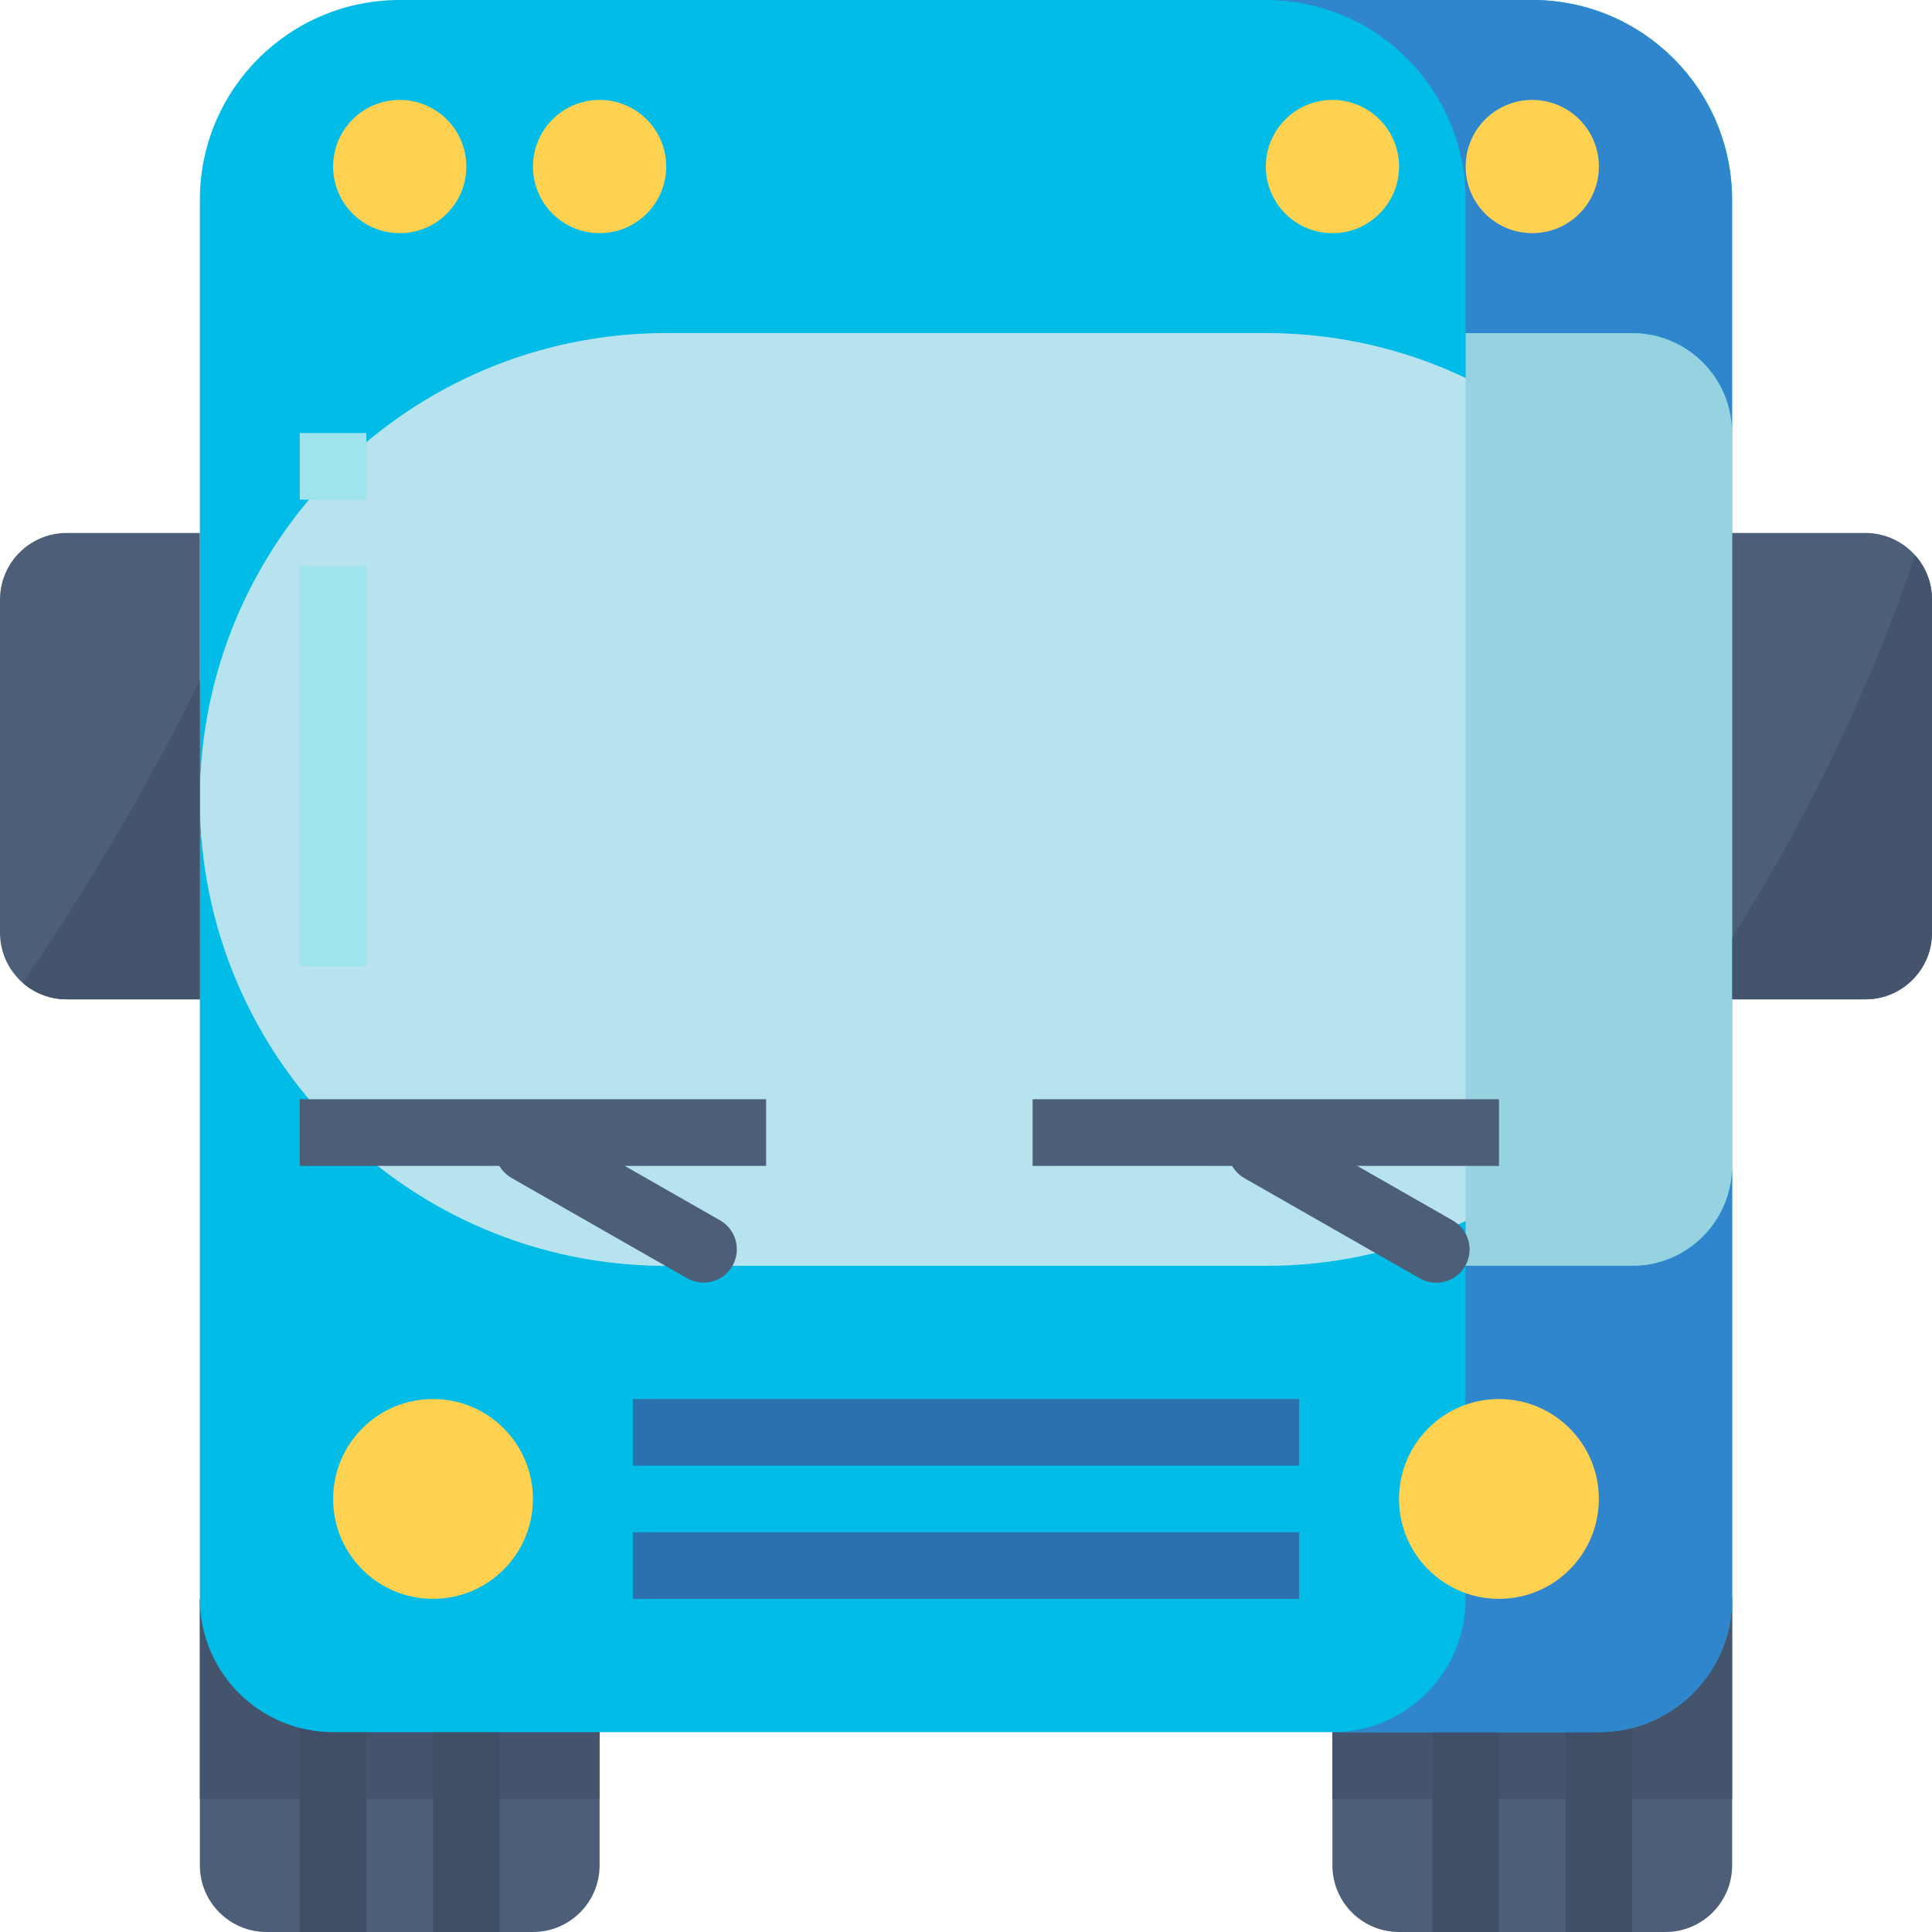
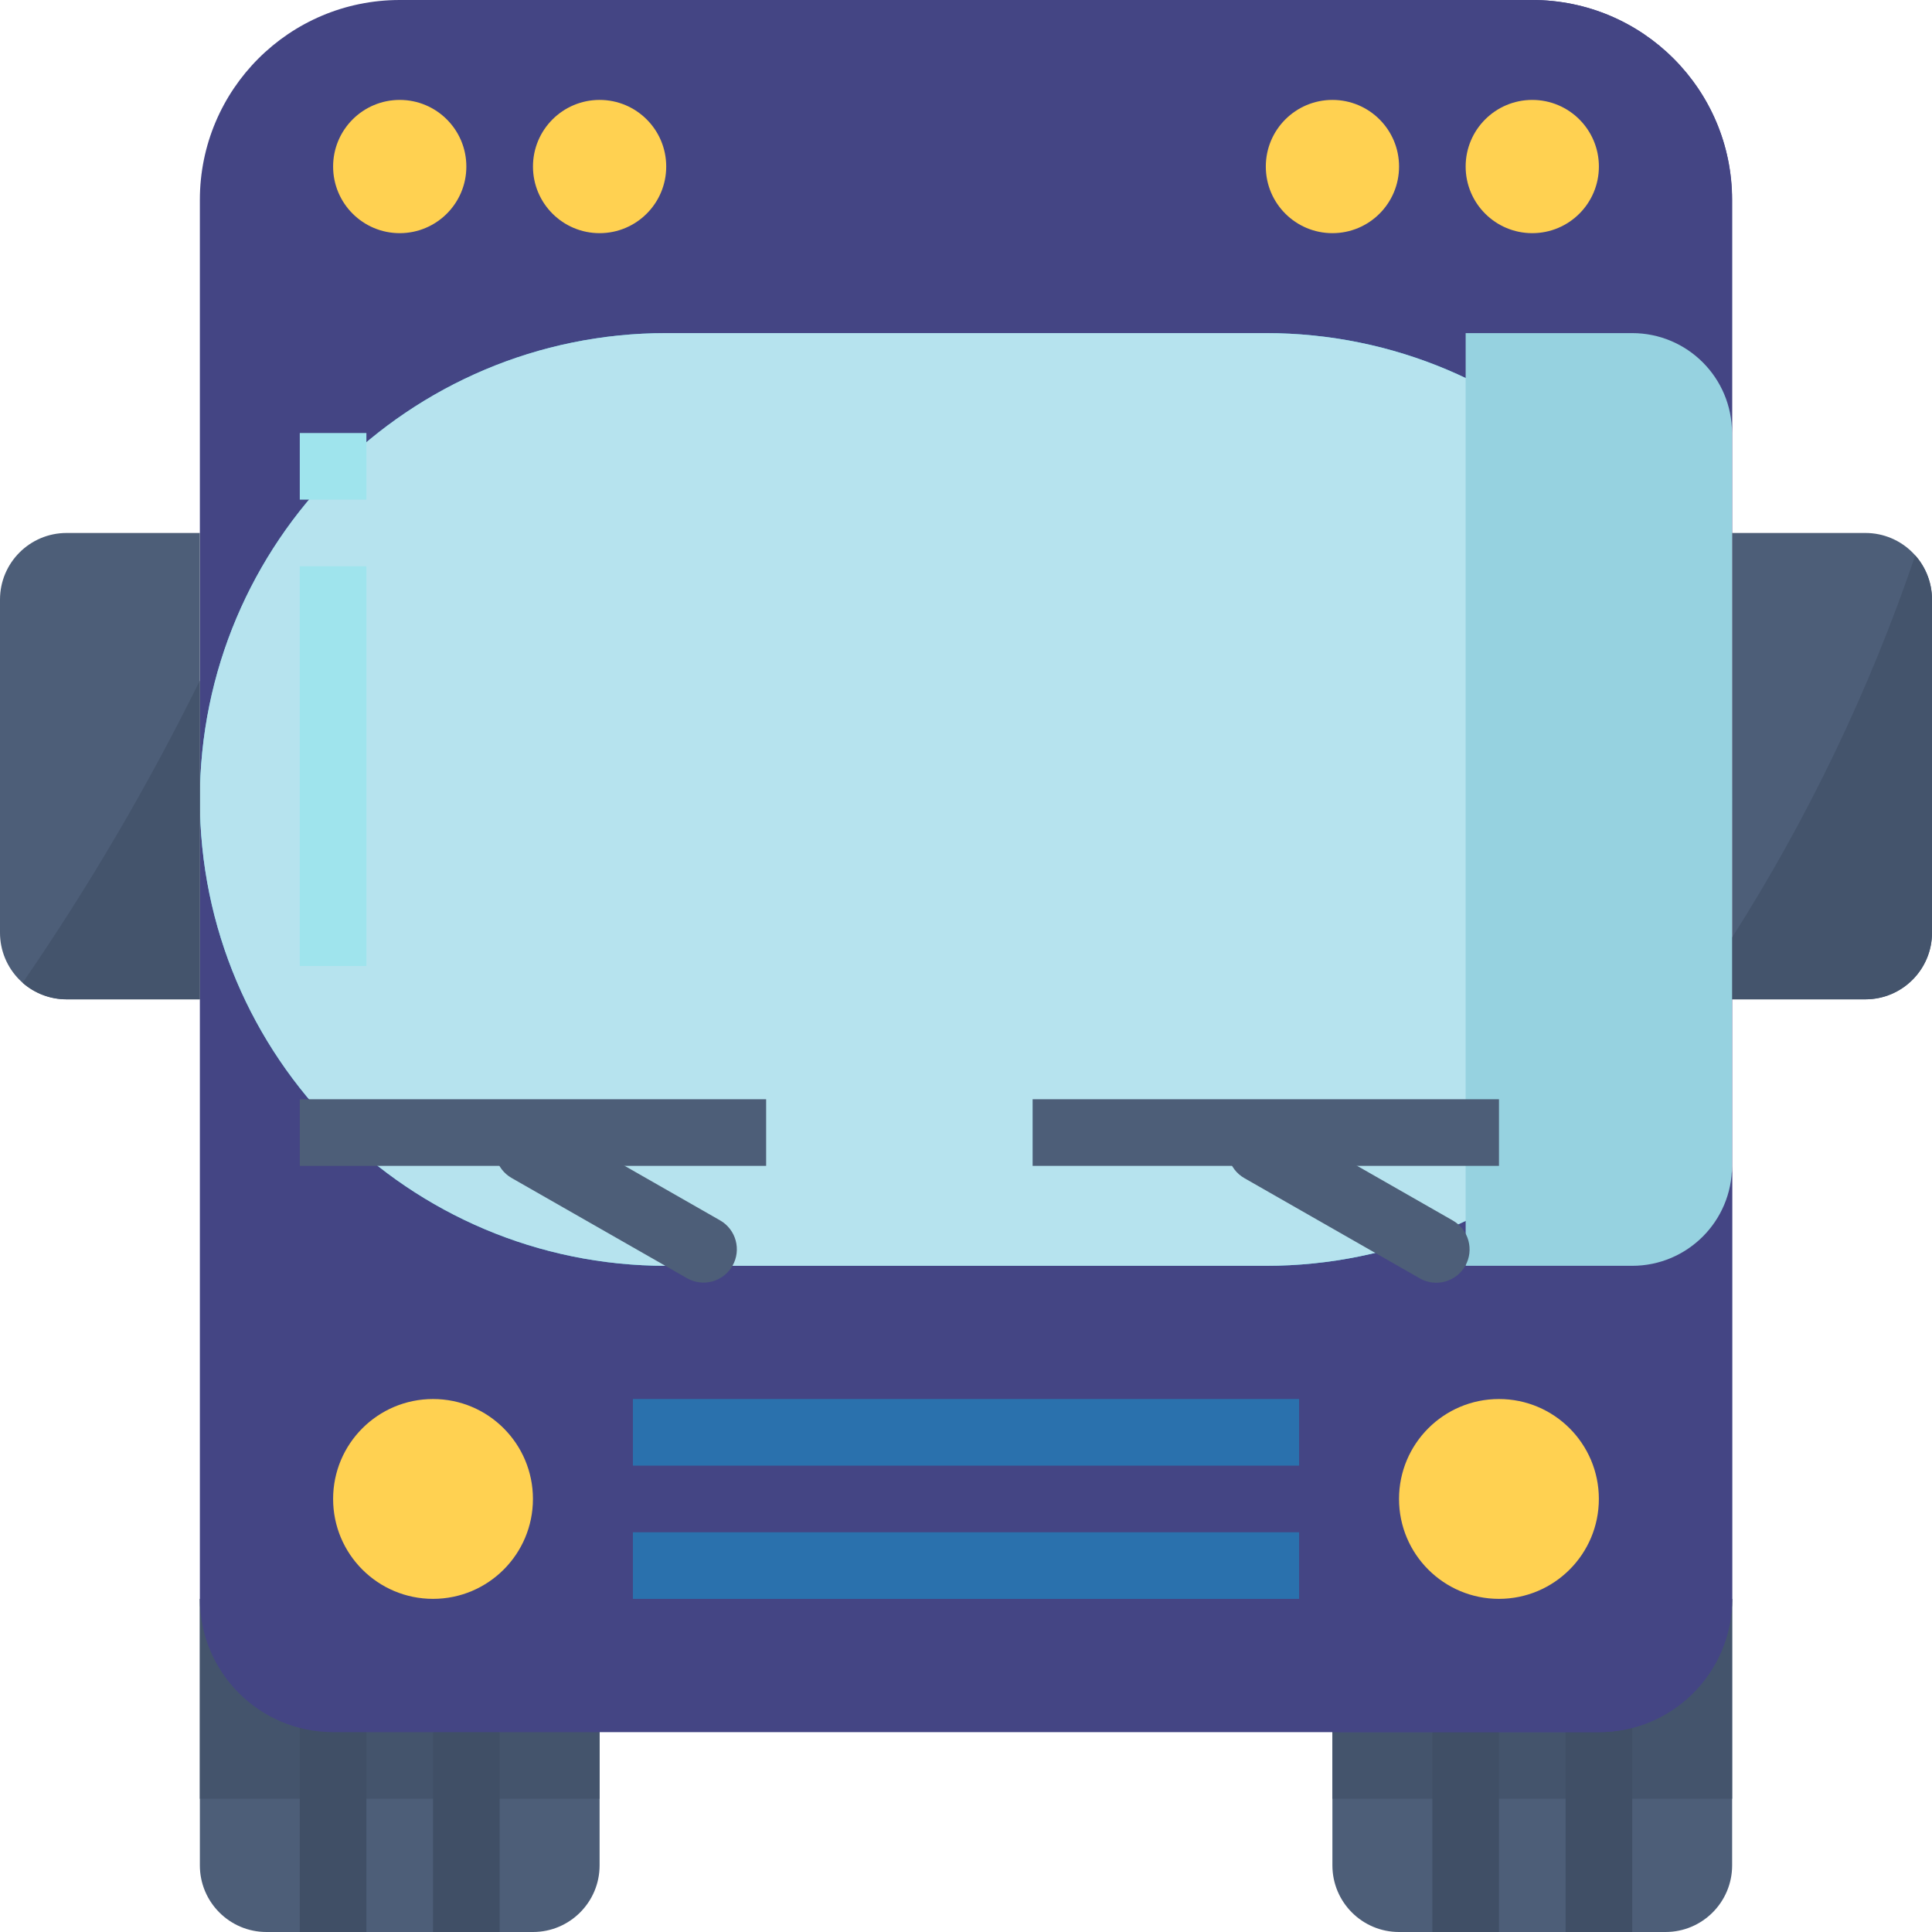
<svg xmlns="http://www.w3.org/2000/svg" width="60" height="60" viewBox="0 0 60 60">
  <defs>
    <style>
-             .prefix__cls-1{fill:#4d5e78}.prefix__cls-2{fill:#44546c}.prefix__cls-3{fill:#404f66}.prefix__cls-7{fill:#ffd151}.prefix__cls-8{fill:#9fe4ed}.prefix__cls-9{fill:#2a71ad}.prefix__cls-10{fill:#3086cd}
+             .prefix__cls-1{fill:#4d5e78}.prefix__cls-2{fill:#44546c}.prefix__cls-3{fill:#404f66}.prefix__cls-7{fill:#ffd151}.prefix__cls-8{fill:#9fe4ed}.prefix__cls-9{fill:#2a71ad}.prefix__cls-10{fill:#444584}
        </style>
  </defs>
  <g id="prefix__bus" transform="translate(-24 -24)">
    <path id="prefix__Path_132" d="M344 408h12.414v8.276a2.069 2.069 0 0 1-2.069 2.069h-8.276a2.069 2.069 0 0 1-2.069-2.069z" class="prefix__cls-1" data-name="Path 132" transform="translate(-278.621 -334.345)" />
    <path id="prefix__Path_133" d="M344 408h12.414v6.207H344z" class="prefix__cls-2" data-name="Path 133" transform="translate(-278.621 -334.345)" />
    <path id="prefix__Path_134" d="M368 432h2.069v7.241H368z" class="prefix__cls-3" data-name="Path 134" transform="translate(-299.517 -355.241)" />
    <path id="prefix__Path_135" d="M400 432h2.069v7.241H400z" class="prefix__cls-3" data-name="Path 135" transform="translate(-327.379 -355.241)" />
    <path id="prefix__Path_136" d="M72 408h12.414v8.276a2.069 2.069 0 0 1-2.069 2.069h-8.276A2.069 2.069 0 0 1 72 416.276z" class="prefix__cls-1" data-name="Path 136" transform="translate(-41.793 -334.345)" />
    <path id="prefix__Path_137" d="M72 408h12.414v6.207H72z" class="prefix__cls-2" data-name="Path 137" transform="translate(-41.793 -334.345)" />
    <path id="prefix__Path_138" d="M96 432h2.069v7.241H96z" class="prefix__cls-3" data-name="Path 138" transform="translate(-62.69 -355.241)" />
    <path id="prefix__Path_139" d="M128 432h2.069v7.241H128z" class="prefix__cls-3" data-name="Path 139" transform="translate(-90.552 -355.241)" />
-     <path id="prefix__Path_140" d="M78.207 24h35.172a6.207 6.207 0 0 1 6.207 6.207v43.448a4.138 4.138 0 0 1-4.138 4.138h-39.31A4.138 4.138 0 0 1 72 73.655V30.207A6.207 6.207 0 0 1 78.207 24z" data-name="Path 140" transform="translate(-41.793)" style="fill:#00bce7" />
+     <path id="prefix__Path_140" d="M78.207 24h35.172a6.207 6.207 0 0 1 6.207 6.207v43.448a4.138 4.138 0 0 1-4.138 4.138h-39.31A4.138 4.138 0 0 1 72 73.655V30.207A6.207 6.207 0 0 1 78.207 24z" data-name="Path 140" transform="translate(-41.793)" style="fill:#444584" />
    <rect id="prefix__Rectangle_69" width="47.586" height="28.966" data-name="Rectangle 69" rx="14.483" transform="translate(30.207 34.345)" style="fill:#60d1e0" />
    <path id="prefix__Path_194" d="M14.483 0H33.1a14.483 14.483 0 0 1 0 28.966H14.483a14.483 14.483 0 0 1 0-28.966z" data-name="Path 194" transform="translate(30.207 34.345)" style="fill:#b6e3ee" />
    <g id="prefix__Group_80" data-name="Group 80" transform="translate(34.345 27.103)">
      <circle id="prefix__Ellipse_24" cx="2.069" cy="2.069" r="2.069" class="prefix__cls-7" data-name="Ellipse 24" />
      <circle id="prefix__Ellipse_25" cx="2.069" cy="2.069" r="2.069" class="prefix__cls-7" data-name="Ellipse 25" transform="translate(6.207)" />
      <circle id="prefix__Ellipse_26" cx="2.069" cy="2.069" r="2.069" class="prefix__cls-7" data-name="Ellipse 26" transform="translate(28.966)" />
    </g>
    <path id="prefix__Path_141" d="M30.207 152v14.483h-4.138A2.067 2.067 0 0 1 24 164.414v-10.345A2.069 2.069 0 0 1 26.069 152z" class="prefix__cls-1" data-name="Path 141" transform="translate(0 -111.448)" />
    <path id="prefix__Path_142" d="M446.207 154.069v10.345a2.069 2.069 0 0 1-2.069 2.069H440V152h4.138a2.068 2.068 0 0 1 2.069 2.069z" class="prefix__cls-1" data-name="Path 142" transform="translate(-362.207 -111.448)" />
    <path id="prefix__Path_143" d="M96 128h2.069v2.069H96z" class="prefix__cls-8" data-name="Path 143" transform="translate(-62.69 -90.552)" />
    <path id="prefix__Path_144" d="M96 160h2.069v12.414H96z" class="prefix__cls-8" data-name="Path 144" transform="translate(-62.69 -118.414)" />
    <path id="prefix__Path_145" d="M176 360h20.69v2.069H176z" class="prefix__cls-9" data-name="Path 145" transform="translate(-132.345 -292.552)" />
    <path id="prefix__Path_146" d="M176 392h20.69v2.069H176z" class="prefix__cls-9" data-name="Path 146" transform="translate(-132.345 -320.414)" />
    <path id="prefix__Path_147" d="M446.207 158.762v10.345a2.069 2.069 0 0 1-2.069 2.069H440v-1.923a55.228 55.228 0 0 0 5.687-11.863 2.065 2.065 0 0 1 .52 1.372z" class="prefix__cls-2" data-name="Path 147" transform="translate(-362.207 -116.141)" />
    <path id="prefix__Path_148" d="M34.943 187.48v9.895h-4.137a2.065 2.065 0 0 1-1.366-.513 75.084 75.084 0 0 0 5.5-9.381z" class="prefix__cls-2" data-name="Path 148" transform="translate(-4.737 -142.34)" />
    <path id="prefix__Path_149" d="M353.31 307.1h-5.172v10.345a4.138 4.138 0 0 1-4.138 4.141h8.276a4.138 4.138 0 0 0 4.138-4.138V304a3.1 3.1 0 0 1-3.104 3.1z" class="prefix__cls-10" data-name="Path 149" transform="translate(-278.621 -243.793)" />
    <path id="prefix__Path_150" d="M336.276 24H328a6.207 6.207 0 0 1 6.207 6.207v4.138h5.172a3.1 3.1 0 0 1 3.1 3.1v-7.238A6.207 6.207 0 0 0 336.276 24z" class="prefix__cls-10" data-name="Path 150" transform="translate(-264.69)" />
    <path id="prefix__Path_151" d="M381.172 104H376v28.966h5.172a3.1 3.1 0 0 0 3.1-3.1V107.1a3.1 3.1 0 0 0-3.1-3.1z" data-name="Path 151" transform="translate(-306.483 -69.655)" style="fill:#96d2e0" />
    <circle id="prefix__Ellipse_27" cx="2.069" cy="2.069" r="2.069" class="prefix__cls-7" data-name="Ellipse 27" transform="translate(69.517 27.103)" />
    <circle id="prefix__Ellipse_28" cx="3.103" cy="3.103" r="3.103" class="prefix__cls-7" data-name="Ellipse 28" transform="translate(34.345 67.448)" />
    <circle id="prefix__Ellipse_29" cx="3.103" cy="3.103" r="3.103" class="prefix__cls-7" data-name="Ellipse 29" transform="translate(67.448 67.448)" />
    <path id="prefix__Path_152" d="M96 288h14.483v2.069H96z" class="prefix__cls-1" data-name="Path 152" transform="translate(-62.69 -229.862)" />
    <path id="prefix__Path_153" d="M272 288h14.483v2.069H272z" class="prefix__cls-1" data-name="Path 153" transform="translate(-215.931 -229.862)" />
    <path id="prefix__Path_195" d="M1.034 0a1.034 1.034 0 0 1 1.035 1.034v6.272a1.034 1.034 0 1 1-2.069 0V1.034A1.034 1.034 0 0 1 1.034 0z" class="prefix__cls-1" data-name="Path 195" transform="rotate(-60.255 71.253 -3.56)" />
    <path id="prefix__Path_196" d="M1.034 0a1.034 1.034 0 0 1 1.035 1.034v6.272a1.034 1.034 0 1 1-2.069 0V1.034A1.034 1.034 0 0 1 1.034 0z" class="prefix__cls-1" data-name="Path 196" transform="rotate(-60.255 82.635 -23.164)" />
  </g>
</svg>
